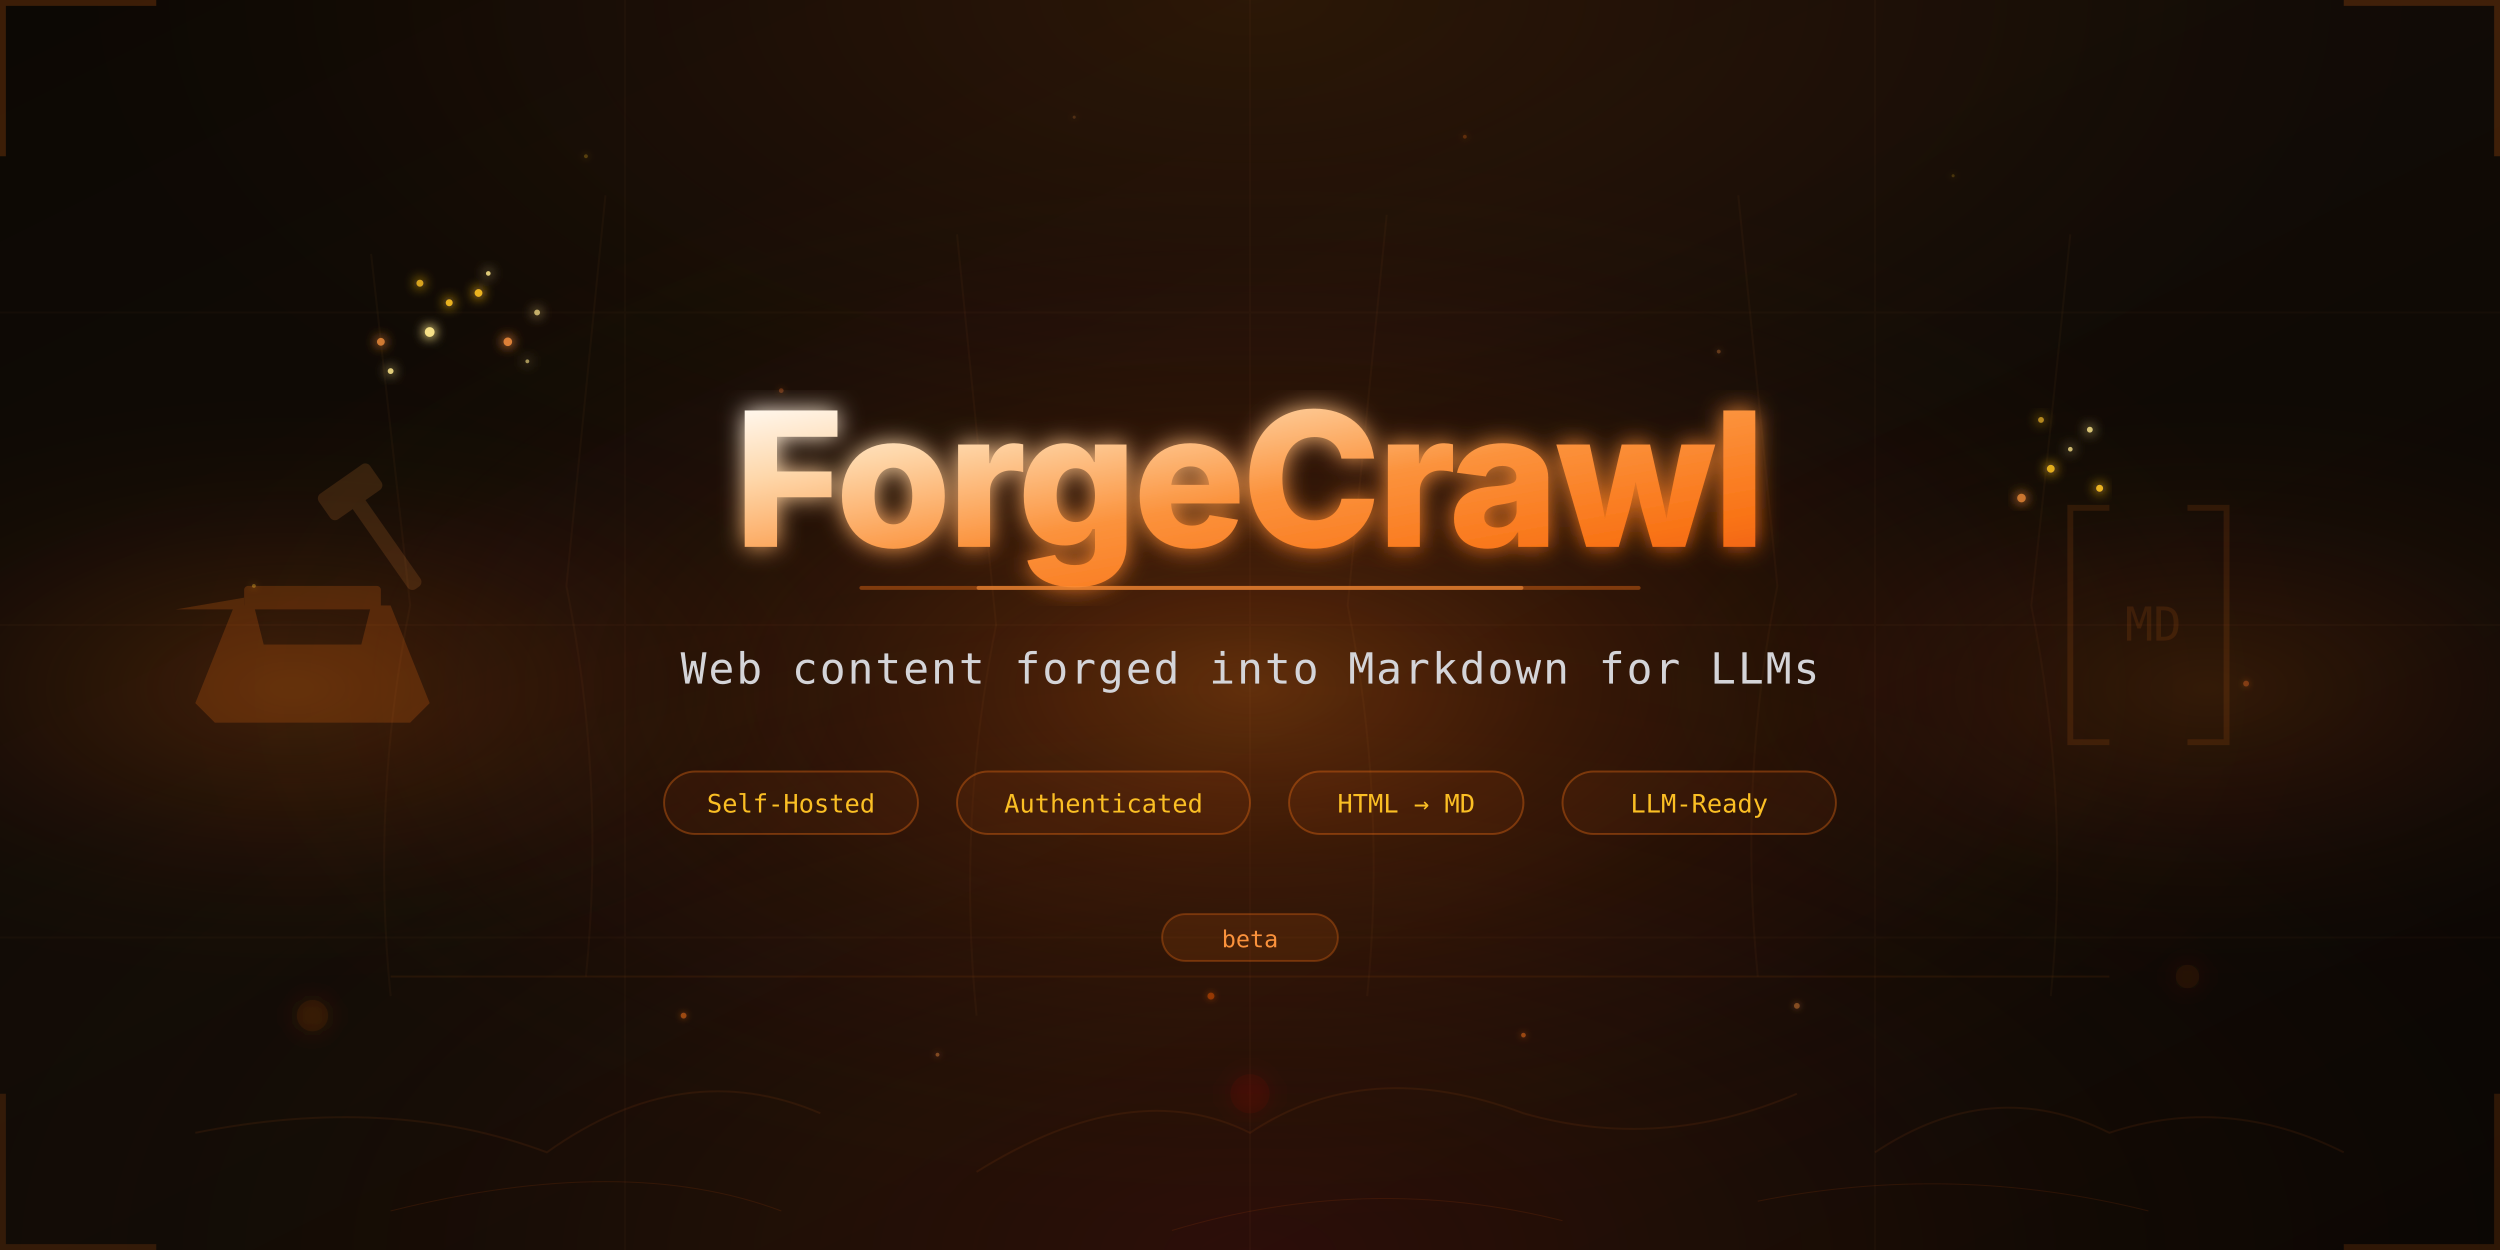
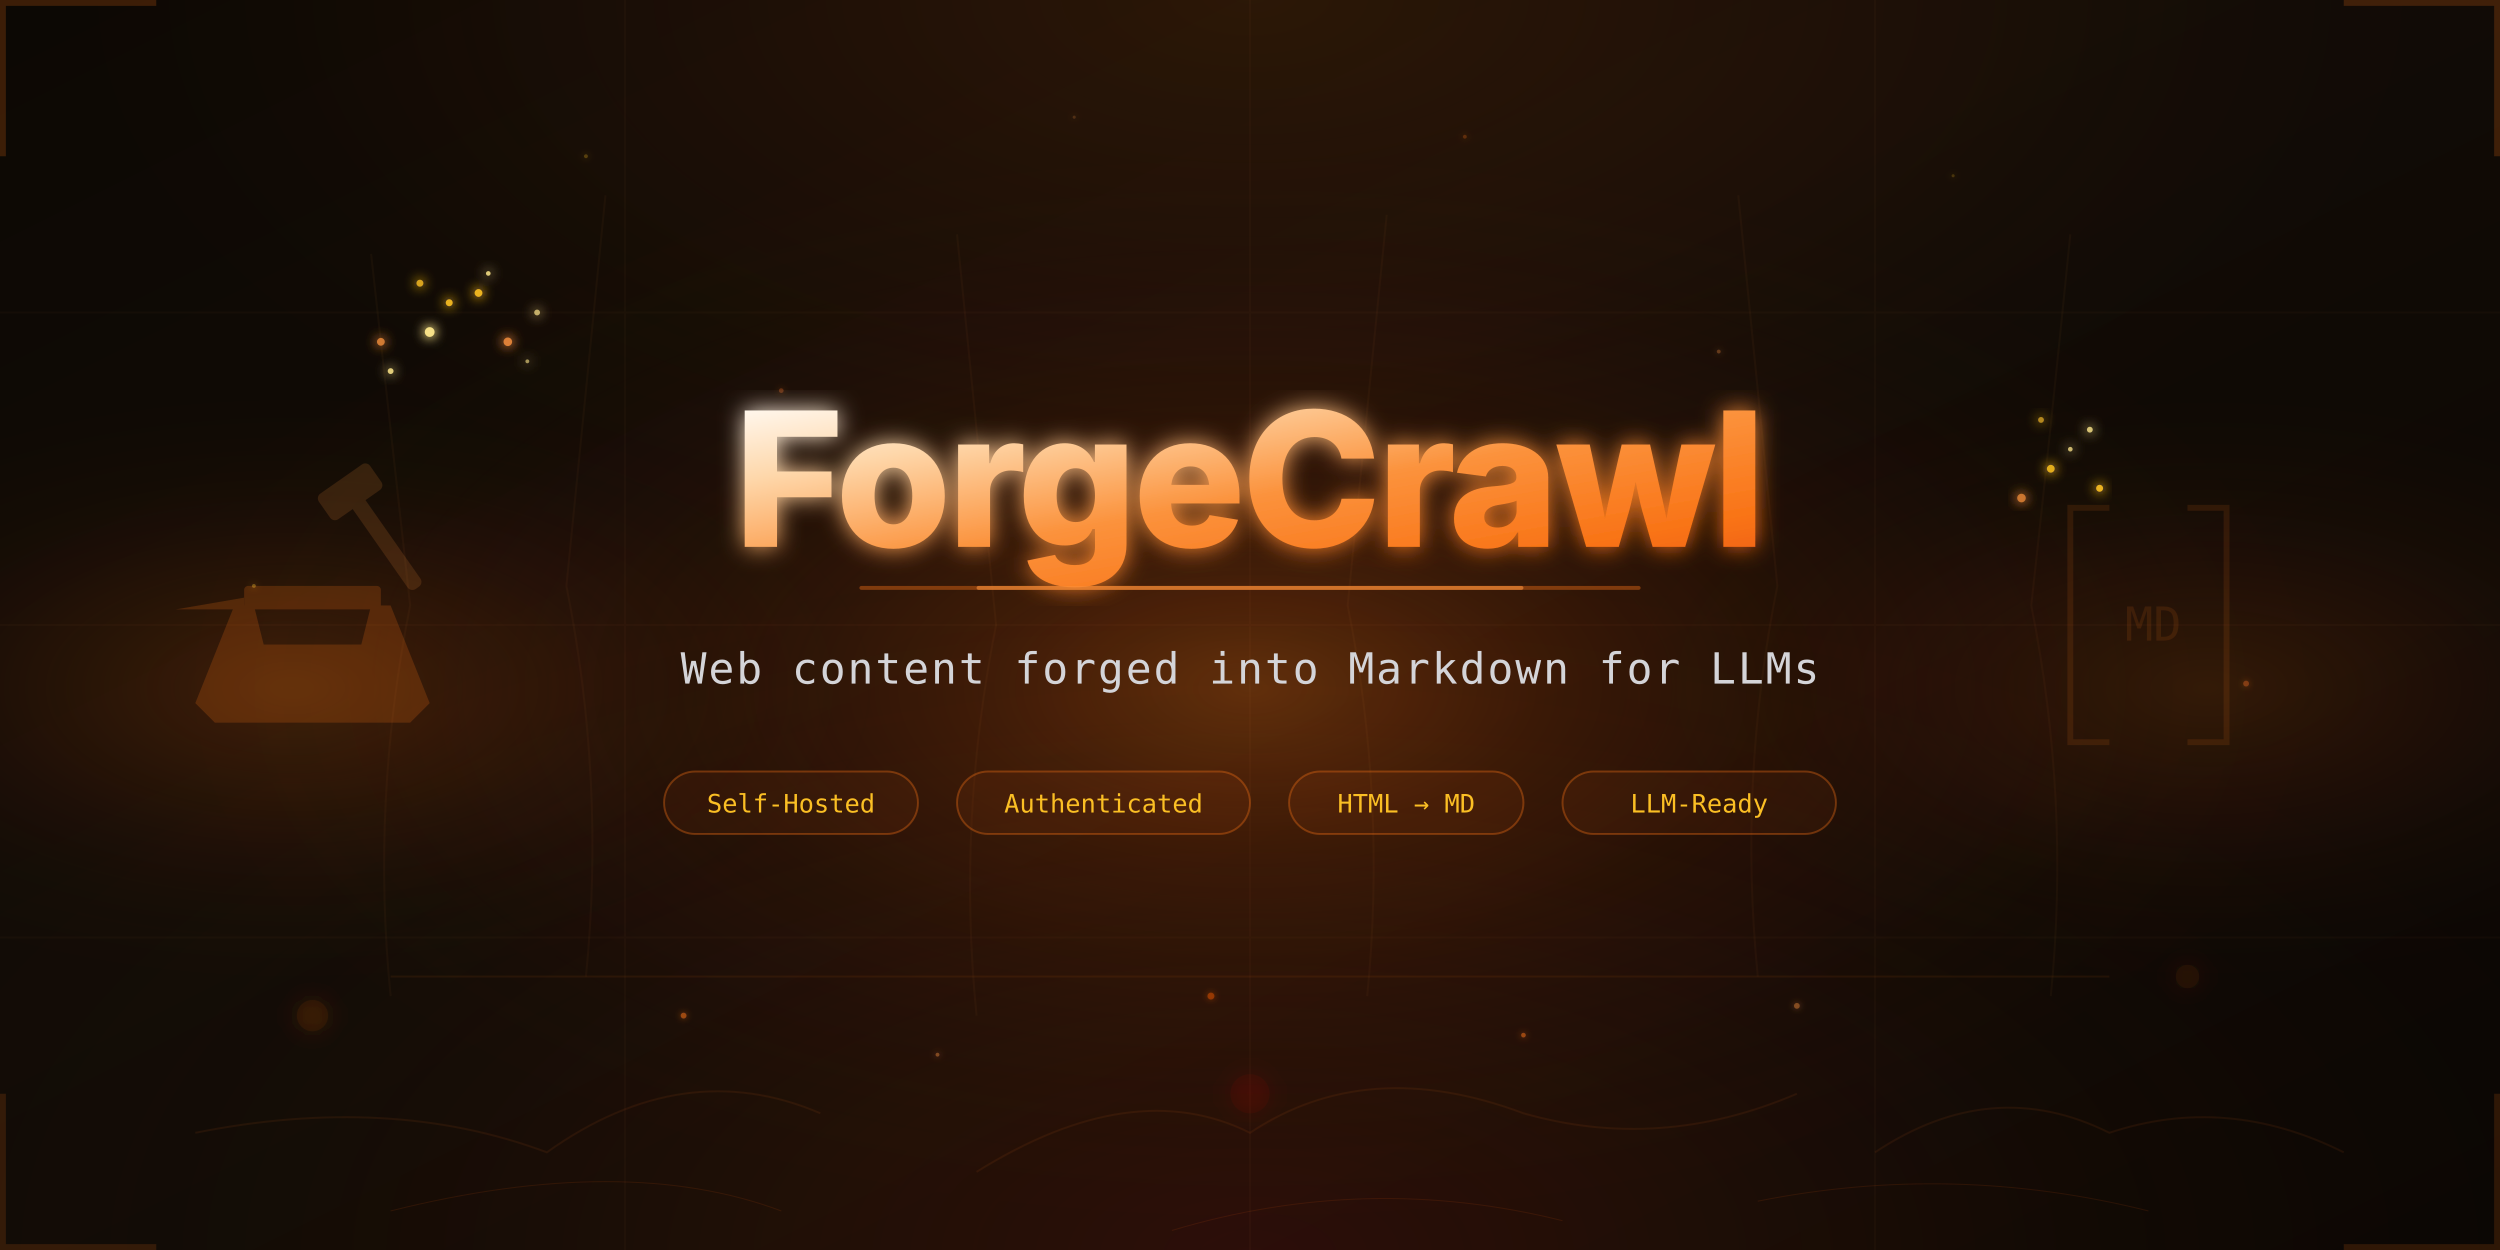
<svg xmlns="http://www.w3.org/2000/svg" viewBox="0 0 1280 640" width="1280" height="640">
  <defs>
    <linearGradient id="bg" x1="0%" y1="0%" x2="100%" y2="100%">
      <stop offset="0%" style="stop-color:#0c0804" />
      <stop offset="40%" style="stop-color:#120c06" />
      <stop offset="100%" style="stop-color:#0a0604" />
    </linearGradient>
    <radialGradient id="forge-fire" cx="50%" cy="55%" r="45%">
      <stop offset="0%" style="stop-color:#f97316;stop-opacity:0.35" />
      <stop offset="25%" style="stop-color:#ea580c;stop-opacity:0.2" />
      <stop offset="50%" style="stop-color:#c2410c;stop-opacity:0.1" />
      <stop offset="100%" style="stop-color:#0a0604;stop-opacity:0" />
    </radialGradient>
    <radialGradient id="hearth-glow" cx="50%" cy="100%" r="60%">
      <stop offset="0%" style="stop-color:#dc2626;stop-opacity:0.15" />
      <stop offset="30%" style="stop-color:#ea580c;stop-opacity:0.08" />
      <stop offset="100%" style="stop-color:#0a0604;stop-opacity:0" />
    </radialGradient>
    <radialGradient id="heat-top" cx="50%" cy="0%" r="50%">
      <stop offset="0%" style="stop-color:#f97316;stop-opacity:0.12" />
      <stop offset="60%" style="stop-color:#ea580c;stop-opacity:0.04" />
      <stop offset="100%" style="stop-color:#0a0604;stop-opacity:0" />
    </radialGradient>
    <radialGradient id="kiln-left" cx="12%" cy="55%" r="25%">
      <stop offset="0%" style="stop-color:#f97316;stop-opacity:0.2" />
      <stop offset="50%" style="stop-color:#ea580c;stop-opacity:0.06" />
      <stop offset="100%" style="stop-color:#0a0604;stop-opacity:0" />
    </radialGradient>
    <radialGradient id="kiln-right" cx="88%" cy="55%" r="25%">
      <stop offset="0%" style="stop-color:#f97316;stop-opacity:0.15" />
      <stop offset="50%" style="stop-color:#ea580c;stop-opacity:0.05" />
      <stop offset="100%" style="stop-color:#0a0604;stop-opacity:0" />
    </radialGradient>
    <linearGradient id="text-gradient" x1="0%" y1="0%" x2="100%" y2="100%">
      <stop offset="0%" style="stop-color:#fff7ed" />
      <stop offset="20%" style="stop-color:#fed7aa" />
      <stop offset="50%" style="stop-color:#fb923c" />
      <stop offset="80%" style="stop-color:#f97316" />
      <stop offset="100%" style="stop-color:#ea580c" />
    </linearGradient>
    <linearGradient id="anvil-grad" x1="0%" y1="0%" x2="0%" y2="100%">
      <stop offset="0%" style="stop-color:#4b5563" />
      <stop offset="50%" style="stop-color:#374151" />
      <stop offset="100%" style="stop-color:#1f2937" />
    </linearGradient>
    <filter id="spark-glow">
      <feGaussianBlur stdDeviation="3" result="blur" />
      <feMerge>
        <feMergeNode in="blur" />
        <feMergeNode in="blur" />
        <feMergeNode in="SourceGraphic" />
      </feMerge>
    </filter>
    <filter id="big-spark">
      <feGaussianBlur stdDeviation="6" result="blur" />
      <feMerge>
        <feMergeNode in="blur" />
        <feMergeNode in="blur" />
        <feMergeNode in="SourceGraphic" />
      </feMerge>
    </filter>
    <filter id="text-glow">
      <feGaussianBlur stdDeviation="6" result="blur" />
      <feMerge>
        <feMergeNode in="blur" />
        <feMergeNode in="SourceGraphic" />
      </feMerge>
    </filter>
    <filter id="ember-filter">
      <feGaussianBlur stdDeviation="1.5" result="blur" />
      <feMerge>
        <feMergeNode in="blur" />
        <feMergeNode in="SourceGraphic" />
      </feMerge>
    </filter>
  </defs>
  <rect width="1280" height="640" fill="url(#bg)" />
  <rect width="1280" height="640" fill="url(#forge-fire)" />
  <rect width="1280" height="640" fill="url(#hearth-glow)" />
  <rect width="1280" height="640" fill="url(#heat-top)" />
  <rect width="1280" height="640" fill="url(#kiln-left)" />
  <rect width="1280" height="640" fill="url(#kiln-right)" />
  <g opacity="0.08" stroke="#f97316" stroke-width="1" fill="none">
    <path d="M100,580 Q200,560 280,590 Q350,540 420,570" />
    <path d="M500,600 Q580,550 640,580 Q700,540 780,570 Q850,590 920,560" />
    <path d="M960,590 Q1020,550 1080,580 Q1140,560 1200,590" />
  </g>
  <g opacity="0.12" stroke="#ea580c" stroke-width="0.5" fill="none">
    <path d="M200,620 Q320,590 400,620" />
    <path d="M600,630 Q700,600 800,625" />
    <path d="M900,615 Q1000,595 1100,620" />
  </g>
  <g opacity="0.04" stroke="#fb923c" stroke-width="1" fill="none">
    <path d="M300,500 Q310,400 290,300 Q300,200 310,100" />
    <path d="M500,520 Q490,420 510,320 Q500,220 490,120" />
    <path d="M700,510 Q710,410 690,310 Q700,210 710,110" />
    <path d="M900,500 Q890,400 910,300 Q900,200 890,100" />
    <path d="M1050,510 Q1060,410 1040,310 Q1050,220 1060,120" />
    <path d="M200,510 Q190,410 210,310 Q200,220 190,130" />
  </g>
  <g opacity="0.03" stroke="#fb923c">
    <line x1="0" y1="160" x2="1280" y2="160" />
    <line x1="0" y1="320" x2="1280" y2="320" />
    <line x1="0" y1="480" x2="1280" y2="480" />
    <line x1="320" y1="0" x2="320" y2="640" />
    <line x1="640" y1="0" x2="640" y2="640" />
    <line x1="960" y1="0" x2="960" y2="640" />
  </g>
  <g transform="translate(160, 340)" opacity="0.2">
    <path d="M-60,20 L-40,-30 L-30,-30 L-25,-10 L25,-10 L30,-30 L40,-30 L60,20 L50,30 L-50,30 Z" fill="#f97316" />
    <rect x="-35" y="-40" width="70" height="12" rx="2" fill="#f97316" />
    <path d="M-35,-34 L-70,-28 L-35,-28 Z" fill="#f97316" />
  </g>
  <g transform="translate(185, 260) rotate(-35)" opacity="0.15">
    <rect x="-4" y="-5" width="8" height="55" rx="3" fill="#fb923c" />
    <rect x="-16" y="-18" width="32" height="16" rx="3" fill="#fb923c" />
  </g>
  <g transform="translate(1100, 320)" opacity="0.12" fill="none" stroke="#f97316" stroke-width="3">
    <path d="M-20,-60 L-40,-60 L-40,60 L-20,60" />
    <path d="M20,-60 L40,-60 L40,60 L20,60" />
    <text x="-12" y="8" font-family="monospace" font-size="24" fill="#f97316" stroke="none">MD</text>
  </g>
  <g filter="url(#spark-glow)">
    <circle cx="220" cy="170" r="2.5" fill="#fde68a" opacity="0.95" />
    <circle cx="245" cy="150" r="2" fill="#fbbf24" opacity="0.9" />
    <circle cx="200" cy="190" r="1.5" fill="#fde68a" opacity="0.85" />
    <circle cx="260" cy="175" r="2.2" fill="#fb923c" opacity="0.8" />
    <circle cx="230" cy="155" r="1.8" fill="#fbbf24" opacity="0.9" />
    <circle cx="275" cy="160" r="1.5" fill="#fde68a" opacity="0.7" />
    <circle cx="195" cy="175" r="2" fill="#fb923c" opacity="0.75" />
    <circle cx="250" cy="140" r="1.2" fill="#fde68a" opacity="0.85" />
    <circle cx="215" cy="145" r="1.8" fill="#fbbf24" opacity="0.8" />
    <circle cx="270" cy="185" r="1" fill="#fde68a" opacity="0.6" />
  </g>
  <g filter="url(#spark-glow)">
    <circle cx="1050" cy="240" r="2" fill="#fbbf24" opacity="0.85" />
    <circle cx="1070" cy="220" r="1.5" fill="#fde68a" opacity="0.8" />
    <circle cx="1035" cy="255" r="2.2" fill="#fb923c" opacity="0.7" />
    <circle cx="1075" cy="250" r="1.8" fill="#fbbf24" opacity="0.9" />
    <circle cx="1060" cy="230" r="1.2" fill="#fde68a" opacity="0.75" />
    <circle cx="1045" cy="215" r="1.5" fill="#fbbf24" opacity="0.65" />
  </g>
  <g filter="url(#ember-filter)">
    <circle cx="350" cy="520" r="1.5" fill="#f97316" opacity="0.5" />
    <circle cx="480" cy="540" r="1" fill="#fb923c" opacity="0.4" />
    <circle cx="620" cy="510" r="1.8" fill="#ea580c" opacity="0.45" />
    <circle cx="780" cy="530" r="1.2" fill="#f97316" opacity="0.5" />
    <circle cx="920" cy="515" r="1.5" fill="#fb923c" opacity="0.4" />
    <circle cx="130" cy="300" r="1" fill="#fbbf24" opacity="0.35" />
    <circle cx="400" cy="200" r="1.2" fill="#f97316" opacity="0.3" />
    <circle cx="880" cy="180" r="1" fill="#fb923c" opacity="0.3" />
    <circle cx="1150" cy="350" r="1.5" fill="#f97316" opacity="0.35" />
    <circle cx="300" cy="80" r="1" fill="#fbbf24" opacity="0.25" />
    <circle cx="550" cy="60" r="0.8" fill="#fb923c" opacity="0.2" />
    <circle cx="750" cy="70" r="1" fill="#f97316" opacity="0.25" />
    <circle cx="1000" cy="90" r="0.8" fill="#fbbf24" opacity="0.2" />
  </g>
  <g filter="url(#big-spark)">
    <circle cx="160" cy="520" r="8" fill="#ea580c" opacity="0.08" />
    <circle cx="1120" cy="500" r="6" fill="#ea580c" opacity="0.06" />
    <circle cx="640" cy="560" r="10" fill="#dc2626" opacity="0.06" />
  </g>
  <g filter="url(#text-glow)">
    <text x="640" y="280" text-anchor="middle" font-family="'SF Pro Display', 'Inter', 'Segoe UI', system-ui, -apple-system, sans-serif" font-size="96" font-weight="800" fill="url(#text-gradient)" letter-spacing="-2">
      ForgeCrawl
    </text>
  </g>
  <rect x="440" y="300" width="400" height="2" rx="1" fill="#f97316" opacity="0.4" />
  <rect x="500" y="300" width="280" height="2" rx="1" fill="#fb923c" opacity="0.6" />
  <text x="640" y="350" text-anchor="middle" font-family="'SF Mono', 'JetBrains Mono', 'Fira Code', monospace" font-size="22" fill="#d4d4d8" letter-spacing="1">
    Web content forged into Markdown for LLMs
  </text>
  <g font-family="'SF Mono', 'JetBrains Mono', 'Fira Code', monospace" font-size="13">
    <rect x="340" y="395" width="130" height="32" rx="16" fill="#f97316" fill-opacity="0.06" stroke="#f97316" stroke-opacity="0.35" stroke-width="1" />
    <text x="405" y="416" text-anchor="middle" fill="#fbbf24">Self-Hosted</text>
    <rect x="490" y="395" width="150" height="32" rx="16" fill="#f97316" fill-opacity="0.06" stroke="#f97316" stroke-opacity="0.35" stroke-width="1" />
    <text x="565" y="416" text-anchor="middle" fill="#fbbf24">Authenticated</text>
    <rect x="660" y="395" width="120" height="32" rx="16" fill="#f97316" fill-opacity="0.06" stroke="#f97316" stroke-opacity="0.35" stroke-width="1" />
    <text x="720" y="416" text-anchor="middle" fill="#fbbf24">HTML → MD</text>
    <rect x="800" y="395" width="140" height="32" rx="16" fill="#f97316" fill-opacity="0.06" stroke="#f97316" stroke-opacity="0.35" stroke-width="1" />
    <text x="870" y="416" text-anchor="middle" fill="#fbbf24">LLM-Ready</text>
  </g>
  <line x1="200" y1="500" x2="1080" y2="500" stroke="#f97316" stroke-opacity="0.08" stroke-width="1" />
-   <g transform="translate(640, 480)">
-     <rect x="-45" y="-12" width="90" height="24" rx="12" fill="#f97316" fill-opacity="0.12" stroke="#f97316" stroke-opacity="0.3" stroke-width="1" />
-     <text x="0" y="5" text-anchor="middle" font-family="'SF Mono', 'JetBrains Mono', monospace" font-size="12" fill="#fb923c" text-transform="lowercase">beta</text>
-   </g>
  <path d="M0,0 L80,0 L80,3 L3,3 L3,80 L0,80 Z" fill="#f97316" opacity="0.2" />
  <path d="M1280,0 L1200,0 L1200,3 L1277,3 L1277,80 L1280,80 Z" fill="#f97316" opacity="0.2" />
  <path d="M0,640 L80,640 L80,637 L3,637 L3,560 L0,560 Z" fill="#f97316" opacity="0.15" />
  <path d="M1280,640 L1200,640 L1200,637 L1277,637 L1277,560 L1280,560 Z" fill="#f97316" opacity="0.15" />
</svg>
